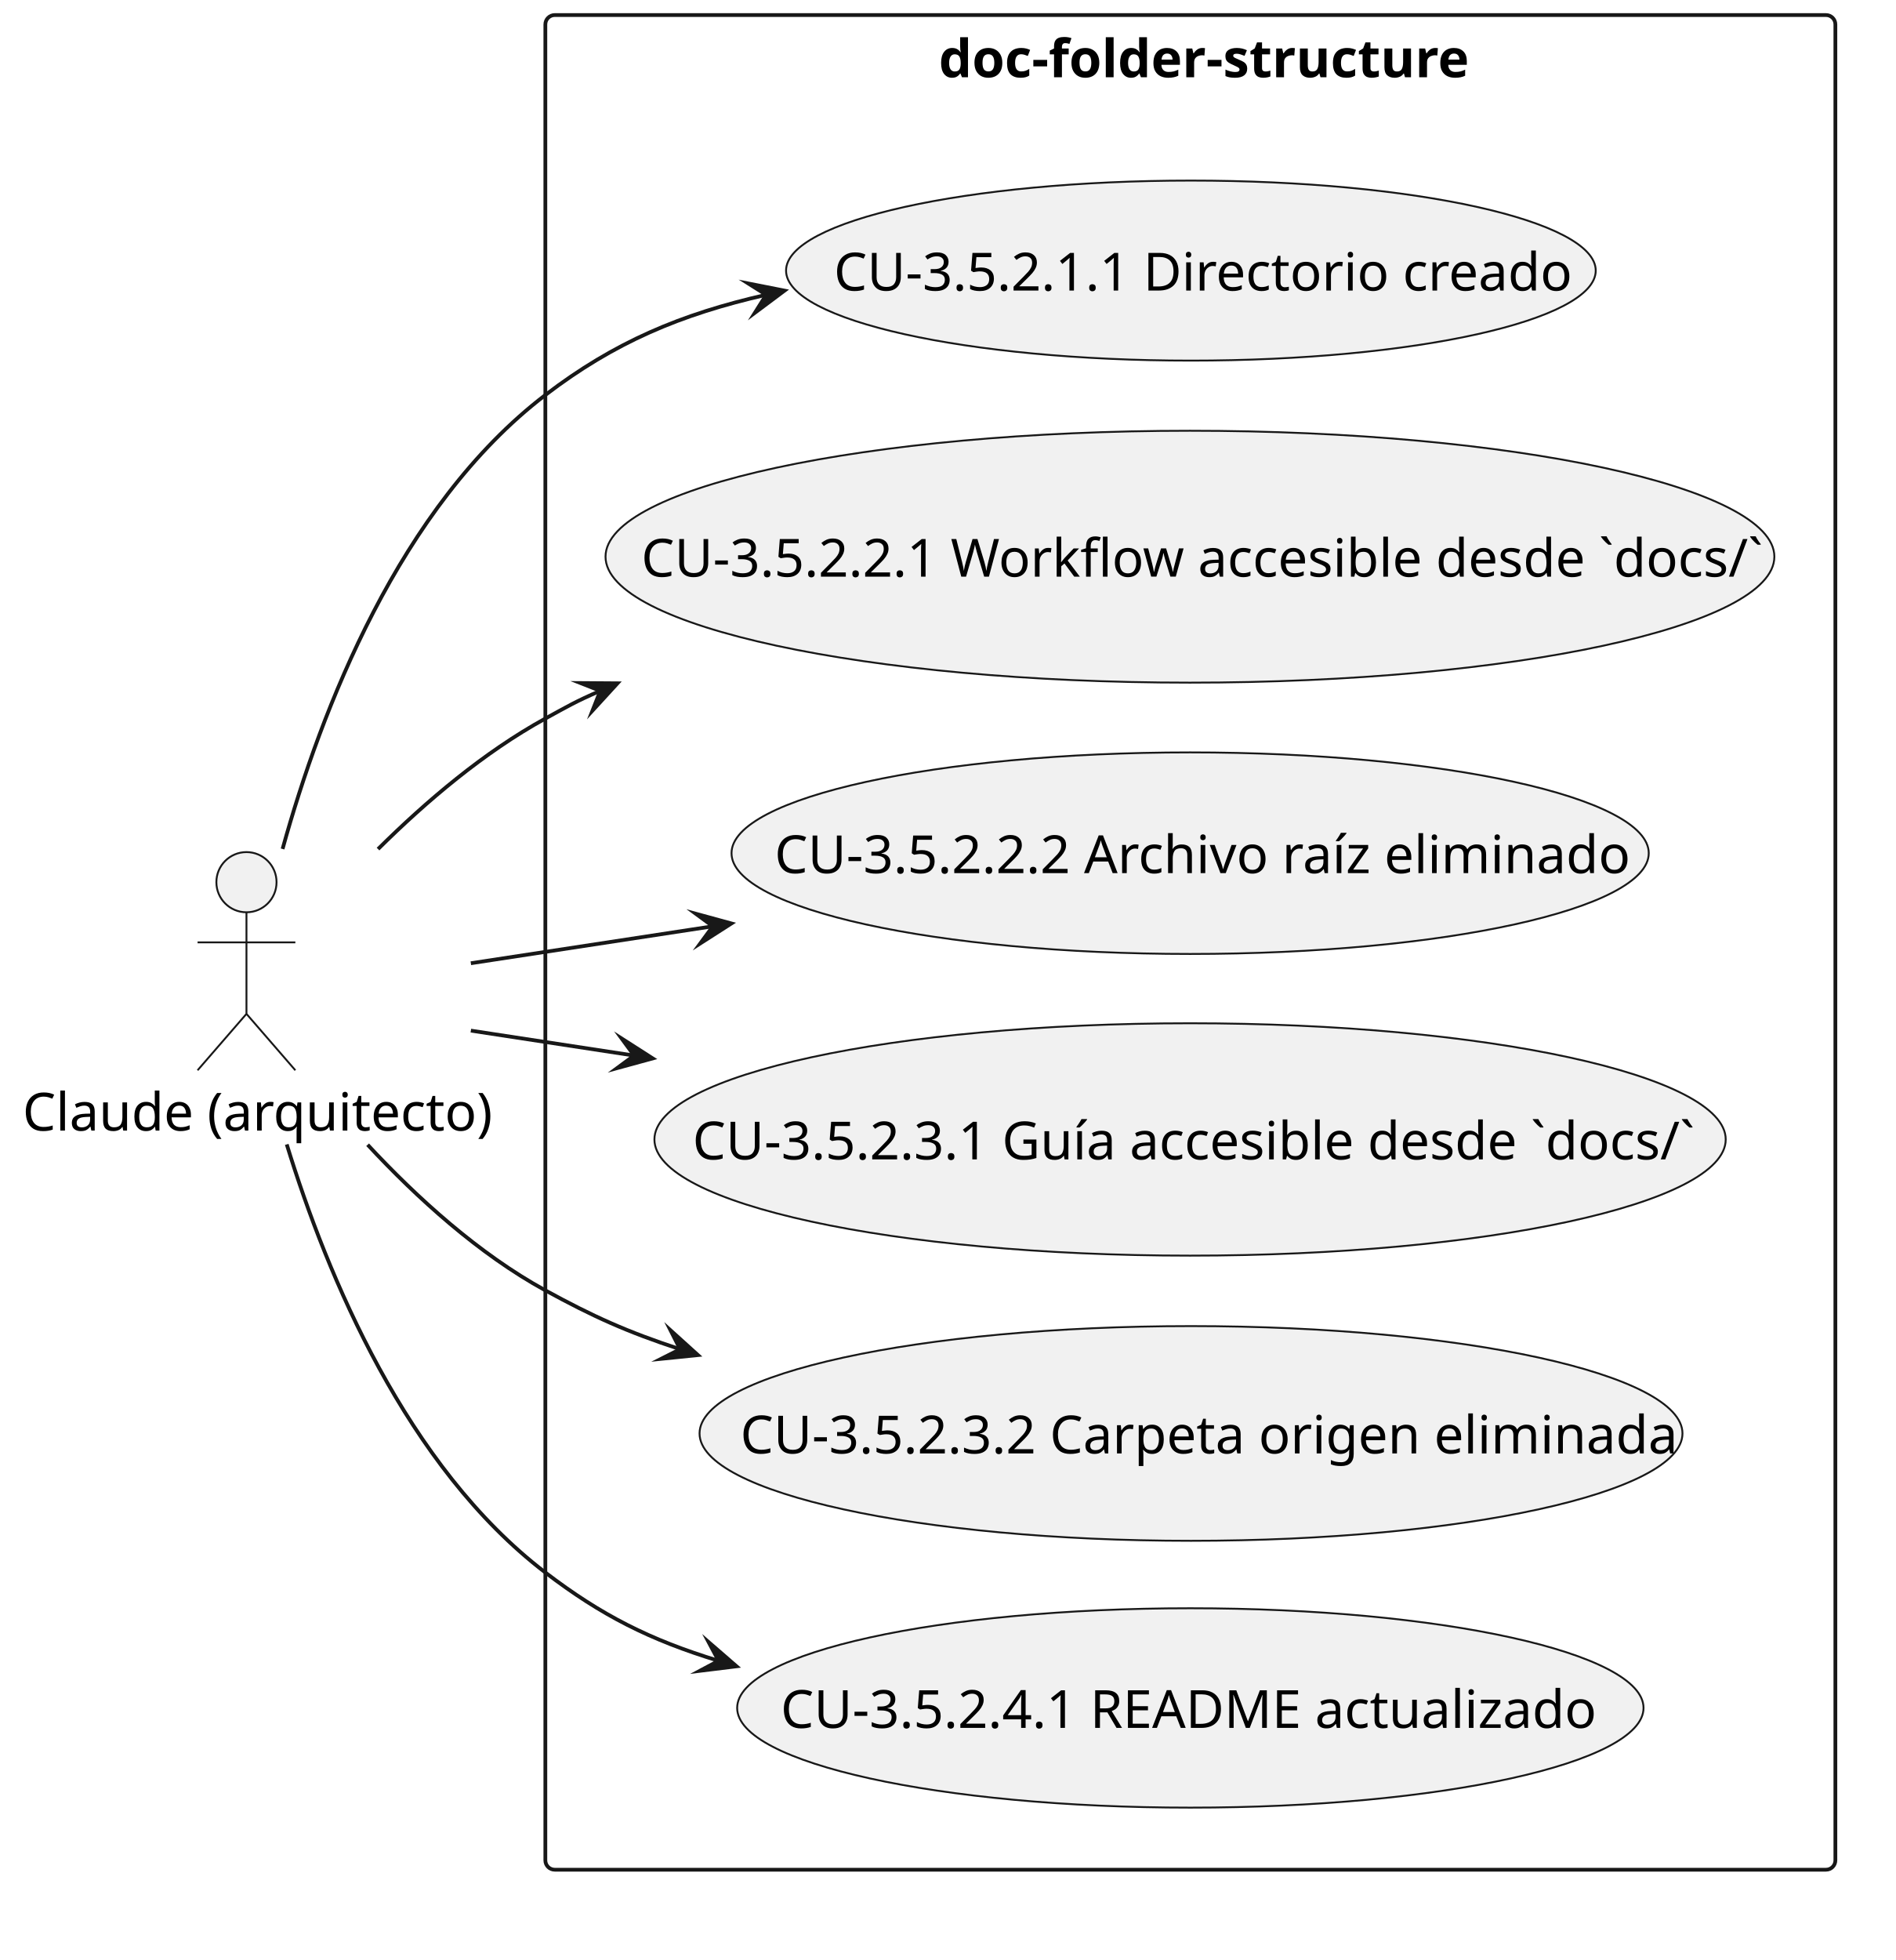
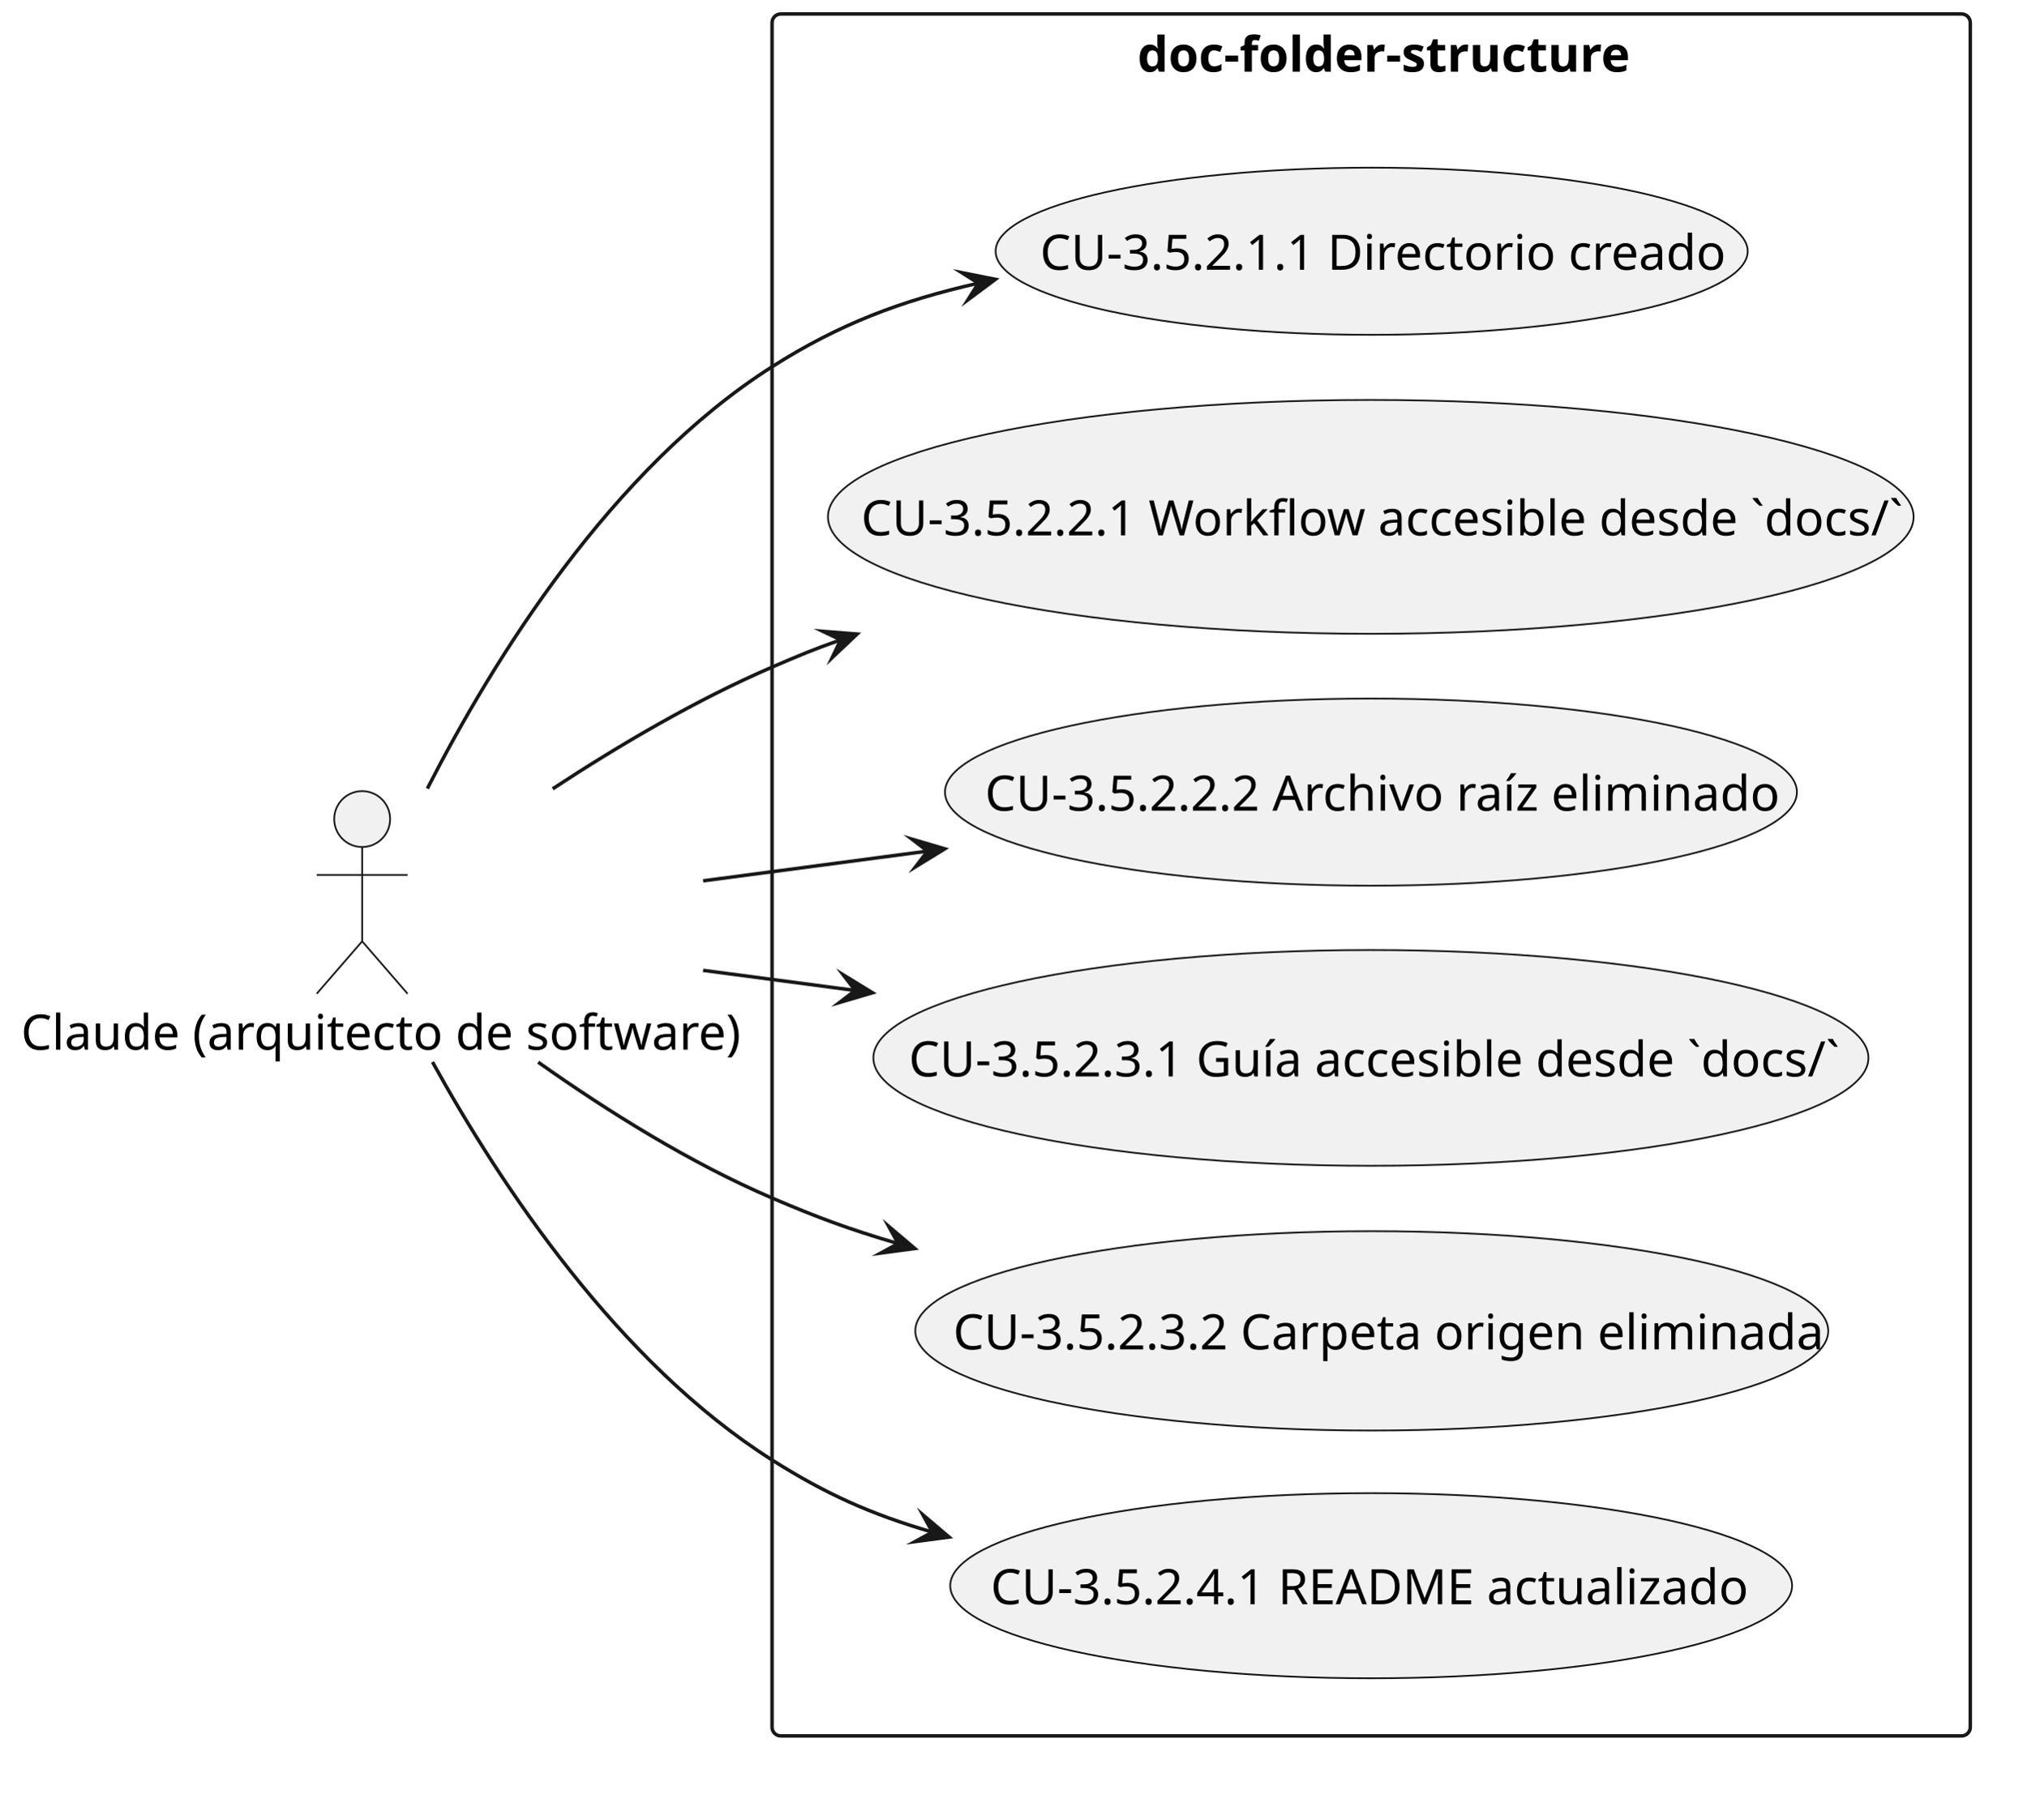
- <svg xmlns="http://www.w3.org/2000/svg" version="1.1" data-diagram-type="DESCRIPTION" style="width:504px;height:521px;background:#FFFFFF;" width="504px" height="521px" viewBox="0 0 504 521" zoomAndPan="magnify" preserveAspectRatio="none" contentStyleType="text/css">
+ <svg xmlns="http://www.w3.org/2000/svg" version="1.1" data-diagram-type="DESCRIPTION" style="width:580px;height:521px;background:#FFFFFF;" width="580px" height="521px" viewBox="0 0 580 521" zoomAndPan="magnify" preserveAspectRatio="none" contentStyleType="text/css">
  <defs />
  <g font-family="sans-serif" lengthAdjust="spacing">
    <g class="cluster" data-qualified-name="doc-folder-structure" id="ent0002" data-source-line="4">
-       <rect x="145" y="4" width="343" height="493" fill="none" style="stroke:#181818;stroke-width:1;" rx="2.5" ry="2.5" />
-       <text x="249.607" y="20.533" fill="#000" font-size="14" textLength="133.786" font-weight="700">doc-folder-structure</text>
+       <rect x="221" y="4" width="343" height="493" fill="none" style="stroke:#181818;stroke-width:1;" rx="2.5" ry="2.5" />
+       <text x="325.607" y="20.533" fill="#000" font-size="14" textLength="133.786" font-weight="700">doc-folder-structure</text>
    </g>
    <g class="entity" data-qualified-name="A1" id="ent0001" data-source-line="3">
-       <ellipse cx="65.531" cy="234.5" rx="8" ry="8" fill="#F1F1F1" style="stroke:#181818;stroke-width:0.5;" />
-       <path d="M65.531,242.5 L65.531,269.5 M52.531,250.5 L78.531,250.5 M65.531,269.5 L52.531,284.5 M65.531,269.5 L78.531,284.5" style="stroke:#181818;stroke-width:0.5;" fill="none" />
-       <text x="6" y="300.533" fill="#000" font-size="14" textLength="119.062">Claude (arquitecto)</text>
+       <ellipse cx="103.662" cy="234.5" rx="8" ry="8" fill="#F1F1F1" style="stroke:#181818;stroke-width:0.5;" />
+       <path d="M103.662,242.5 L103.662,269.5 M90.662,250.5 L116.662,250.5 M103.662,269.5 L90.662,284.5 M103.662,269.5 L116.662,284.5" style="stroke:#181818;stroke-width:0.5;" fill="none" />
+       <text x="6" y="300.533" fill="#000" font-size="14" textLength="195.323">Claude (arquitecto de software)</text>
    </g>
    <g class="entity" data-qualified-name="doc-folder-structure.UC_3_5_2_1_1" id="ent0003" data-source-line="5">
-       <ellipse cx="316.642" cy="71.928" rx="107.642" ry="23.928" fill="#F1F1F1" style="stroke:#181818;stroke-width:0.5;" />
-       <text x="221.711" y="77.233" fill="#000" font-size="14" textLength="189.861">CU-3.5.2.1.1 Directorio creado</text>
+       <ellipse cx="392.642" cy="71.928" rx="107.642" ry="23.928" fill="#F1F1F1" style="stroke:#181818;stroke-width:0.5;" />
+       <text x="297.711" y="77.233" fill="#000" font-size="14" textLength="189.861">CU-3.5.2.1.1 Directorio creado</text>
    </g>
    <g class="entity" data-qualified-name="doc-folder-structure.UC_3_5_2_2_1" id="ent0004" data-source-line="6">
-       <ellipse cx="316.39" cy="147.978" rx="155.39" ry="33.478" fill="#F1F1F1" style="stroke:#181818;stroke-width:0.5;" />
-       <text x="170.497" y="153.283" fill="#000" font-size="14" textLength="291.785">CU-3.5.2.2.1 Workflow accesible desde `docs/`</text>
+       <ellipse cx="392.39" cy="147.978" rx="155.39" ry="33.478" fill="#F1F1F1" style="stroke:#181818;stroke-width:0.5;" />
+       <text x="246.497" y="153.283" fill="#000" font-size="14" textLength="291.785">CU-3.5.2.2.1 Workflow accesible desde `docs/`</text>
    </g>
    <g class="entity" data-qualified-name="doc-folder-structure.UC_3_5_2_2_2" id="ent0005" data-source-line="7">
-       <ellipse cx="316.44" cy="226.788" rx="121.94" ry="26.788" fill="#F1F1F1" style="stroke:#181818;stroke-width:0.5;" />
-       <text x="205.947" y="232.093" fill="#000" font-size="14" textLength="220.985">CU-3.5.2.2.2 Archivo raíz eliminado</text>
+       <ellipse cx="392.44" cy="226.788" rx="121.94" ry="26.788" fill="#F1F1F1" style="stroke:#181818;stroke-width:0.5;" />
+       <text x="281.947" y="232.093" fill="#000" font-size="14" textLength="220.985">CU-3.5.2.2.2 Archivo raíz eliminado</text>
    </g>
    <g class="entity" data-qualified-name="doc-folder-structure.UC_3_5_2_3_1" id="ent0006" data-source-line="8">
-       <ellipse cx="316.422" cy="302.884" rx="142.422" ry="30.884" fill="#F1F1F1" style="stroke:#181818;stroke-width:0.5;" />
-       <text x="184.133" y="308.189" fill="#000" font-size="14" textLength="264.578">CU-3.5.2.3.1 Guía accesible desde `docs/`</text>
+       <ellipse cx="392.422" cy="302.884" rx="142.422" ry="30.884" fill="#F1F1F1" style="stroke:#181818;stroke-width:0.5;" />
+       <text x="260.133" y="308.189" fill="#000" font-size="14" textLength="264.578">CU-3.5.2.3.1 Guía accesible desde `docs/`</text>
    </g>
    <g class="entity" data-qualified-name="doc-folder-structure.UC_3_5_2_3_2" id="ent0007" data-source-line="9">
-       <ellipse cx="316.674" cy="381.035" rx="130.674" ry="28.535" fill="#F1F1F1" style="stroke:#181818;stroke-width:0.5;" />
-       <text x="196.83" y="386.34" fill="#000" font-size="14" textLength="239.688">CU-3.5.2.3.2 Carpeta origen eliminada</text>
+       <ellipse cx="392.674" cy="381.035" rx="130.674" ry="28.535" fill="#F1F1F1" style="stroke:#181818;stroke-width:0.5;" />
+       <text x="272.83" y="386.34" fill="#000" font-size="14" textLength="239.688">CU-3.5.2.3.2 Carpeta origen eliminada</text>
    </g>
    <g class="entity" data-qualified-name="doc-folder-structure.UC_3_5_2_4_1" id="ent0008" data-source-line="10">
-       <ellipse cx="316.497" cy="453.999" rx="120.497" ry="26.499" fill="#F1F1F1" style="stroke:#181818;stroke-width:0.5;" />
-       <text x="207.559" y="459.304" fill="#000" font-size="14" textLength="217.875">CU-3.5.2.4.1 README actualizado</text>
+       <ellipse cx="392.497" cy="453.999" rx="120.497" ry="26.499" fill="#F1F1F1" style="stroke:#181818;stroke-width:0.5;" />
+       <text x="283.559" y="459.304" fill="#000" font-size="14" textLength="217.875">CU-3.5.2.4.1 README actualizado</text>
    </g>
    <g class="link" data-entity-1="ent0001" data-entity-2="ent0003" id="lnk9" data-link-type="dependency">
-       <polygon points="208.598,77.254,198.936,75.346,203.722,78.361,200.707,83.147,208.598,77.254" fill="#181818" style="stroke:#181818;stroke-width:1;stroke-linejoin:miter;stroke-miterlimit:10;" />
-       <path d="M75.132,225.667 C85.368,188.686 106.169,134.699 145,105 C163.321,90.988 181.041,83.51 203.722,78.361" style="stroke:#181818;stroke-width:1;" fill="none" />
+       <polygon points="284.945,79.968,275.285,78.05,280.068,81.07,277.048,85.853,284.945,79.968" fill="#181818" style="stroke:#181818;stroke-width:1;stroke-linejoin:miter;stroke-miterlimit:10;" />
+       <path d="M122.324,225.768 C141.333,188.591 175.04,134.22 221,105 C240.082,92.868 257.741,86.114 280.068,81.07" style="stroke:#181818;stroke-width:1;" fill="none" />
    </g>
    <g class="link" data-entity-1="ent0001" data-entity-2="ent0004" id="lnk10" data-link-type="dependency">
-       <polygon points="164.182,181.633,154.334,181.562,159.599,183.631,157.53,188.896,164.182,181.633" fill="#181818" style="stroke:#181818;stroke-width:1;stroke-linejoin:miter;stroke-miterlimit:10;" />
-       <path d="M100.515,225.698 C113.318,213 128.741,199.913 145,191 C151.157,187.625 153,186.507 159.599,183.631" style="stroke:#181818;stroke-width:1;" fill="none" />
+       <polygon points="245.356,181.527,235.538,180.749,240.641,183.19,238.199,188.293,245.356,181.527" fill="#181818" style="stroke:#181818;stroke-width:1;stroke-linejoin:miter;stroke-miterlimit:10;" />
+       <path d="M158.206,225.84 C177.304,213.304 199.431,200.284 221,191 C228.851,187.62 232.309,186.129 240.641,183.19" style="stroke:#181818;stroke-width:1;" fill="none" />
    </g>
    <g class="link" data-entity-1="ent0001" data-entity-2="ent0005" id="lnk11" data-link-type="dependency">
-       <polygon points="194.474,245.47,184.974,242.873,189.531,246.224,186.18,250.782,194.474,245.47" fill="#181818" style="stroke:#181818;stroke-width:1;stroke-linejoin:miter;stroke-miterlimit:10;" />
-       <path d="M125.194,256.043 C146.042,252.861 165.402,249.906 189.531,246.224" style="stroke:#181818;stroke-width:1;" fill="none" />
+       <polygon points="270.462,243.026,261.015,240.242,265.506,243.682,262.065,248.173,270.462,243.026" fill="#181818" style="stroke:#181818;stroke-width:1;stroke-linejoin:miter;stroke-miterlimit:10;" />
+       <path d="M201.265,252.188 C223.478,249.247 242.411,246.74 265.506,243.682" style="stroke:#181818;stroke-width:1;" fill="none" />
    </g>
    <g class="link" data-entity-1="ent0001" data-entity-2="ent0006" id="lnk12" data-link-type="dependency">
-       <polygon points="173.551,281.337,165.258,276.025,168.608,280.583,164.051,283.934,173.551,281.337" fill="#181818" style="stroke:#181818;stroke-width:1;stroke-linejoin:miter;stroke-miterlimit:10;" />
-       <path d="M125.194,273.957 C140.004,276.217 151.613,277.989 168.608,280.583" style="stroke:#181818;stroke-width:1;" fill="none" />
+       <polygon points="249.76,284.233,241.363,279.086,244.804,283.577,240.313,287.017,249.76,284.233" fill="#181818" style="stroke:#181818;stroke-width:1;stroke-linejoin:miter;stroke-miterlimit:10;" />
+       <path d="M201.265,277.812 C216.887,279.881 228.383,281.403 244.804,283.577" style="stroke:#181818;stroke-width:1;" fill="none" />
    </g>
    <g class="link" data-entity-1="ent0001" data-entity-2="ent0007" id="lnk13" data-link-type="dependency">
-       <polygon points="185.578,360.202,178.271,353.598,180.827,358.645,175.78,361.2,185.578,360.202" fill="#181818" style="stroke:#181818;stroke-width:1;stroke-linejoin:miter;stroke-miterlimit:10;" />
-       <path d="M97.745,304.29 C110.918,318.453 127.304,333.315 145,343 C157.637,349.916 166.702,354.016 180.827,358.645" style="stroke:#181818;stroke-width:1;" fill="none" />
+       <polygon points="261.877,357.46,254.368,351.087,257.08,356.052,252.115,358.763,261.877,357.46" fill="#181818" style="stroke:#181818;stroke-width:1;stroke-linejoin:miter;stroke-miterlimit:10;" />
+       <path d="M154.045,304.099 C173.913,318.151 197.618,332.986 221,343 C233.963,348.552 243.045,351.932 257.08,356.052" style="stroke:#181818;stroke-width:1;" fill="none" />
    </g>
    <g class="link" data-entity-1="ent0001" data-entity-2="ent0008" id="lnk14" data-link-type="dependency">
-       <polygon points="195.836,442.931,188.393,436.481,191.053,441.473,186.061,444.134,195.836,442.931" fill="#181818" style="stroke:#181818;stroke-width:1;stroke-linejoin:miter;stroke-miterlimit:10;" />
-       <path d="M76.24,304.195 C87.073,339.42 108.111,389.816 145,418 C159.905,429.388 172.808,435.913 191.053,441.473" style="stroke:#181818;stroke-width:1;" fill="none" />
+       <polygon points="271.684,440.071,264.175,433.698,266.886,438.663,261.921,441.374,271.684,440.071" fill="#181818" style="stroke:#181818;stroke-width:1;stroke-linejoin:miter;stroke-miterlimit:10;" />
+       <path d="M123.793,304.053 C143.353,339.432 176.985,390.156 221,418 C236.34,427.704 249.058,433.429 266.886,438.663" style="stroke:#181818;stroke-width:1;" fill="none" />
    </g>
  </g>
</svg>
